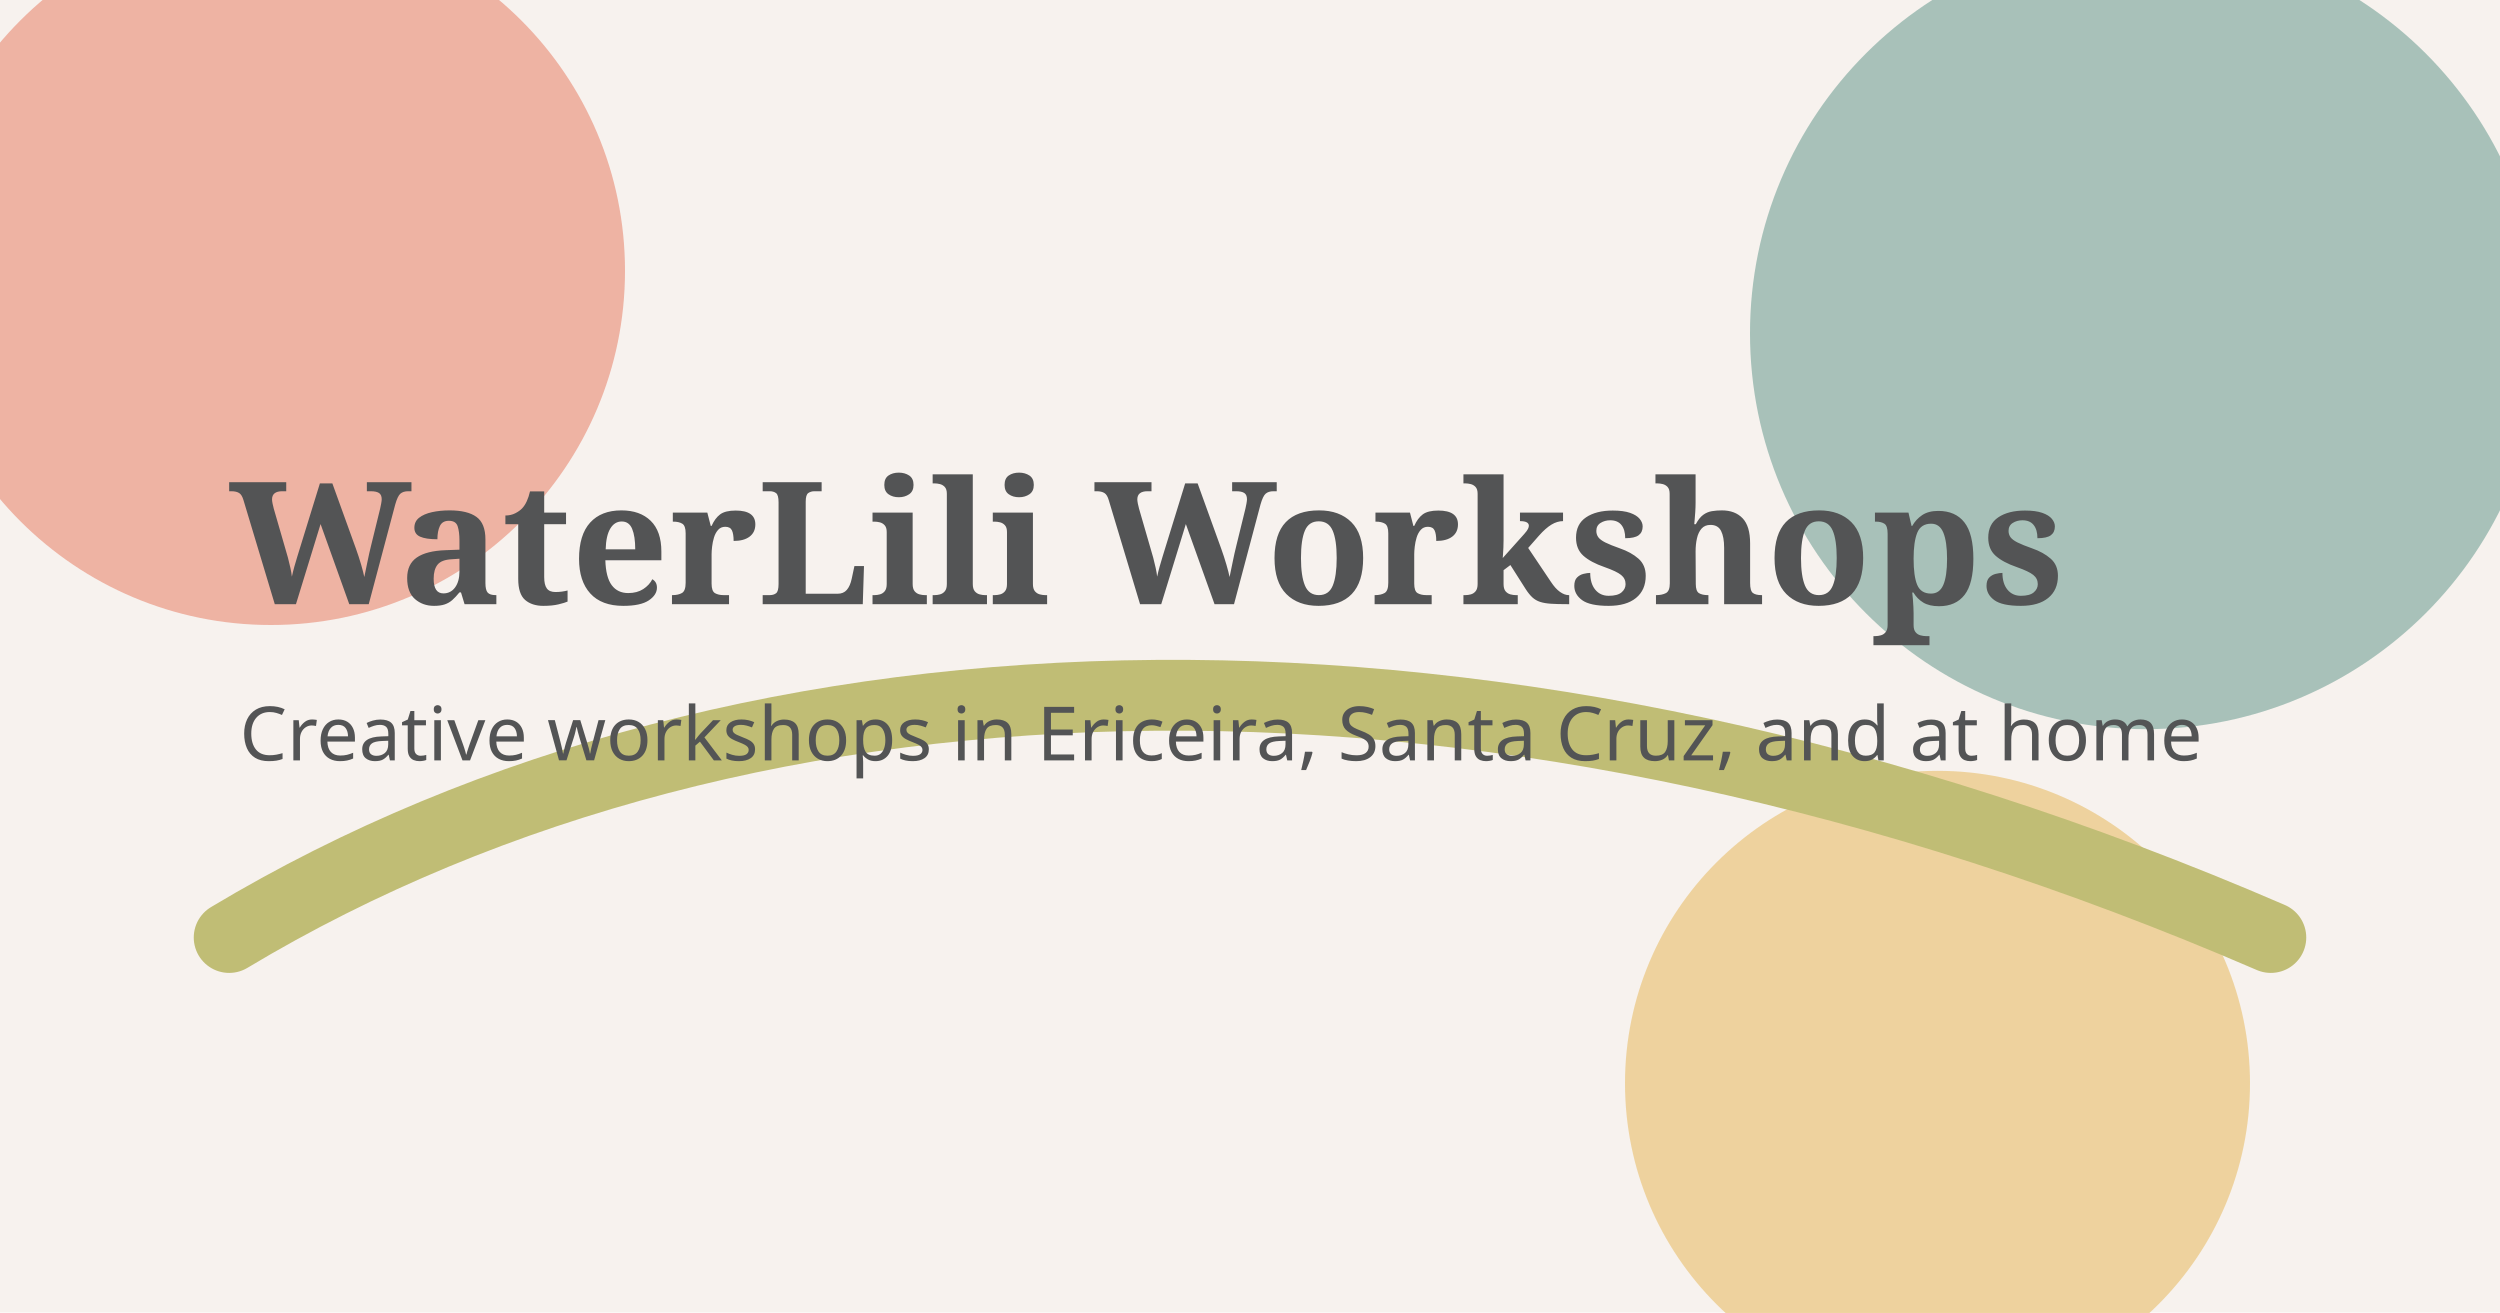
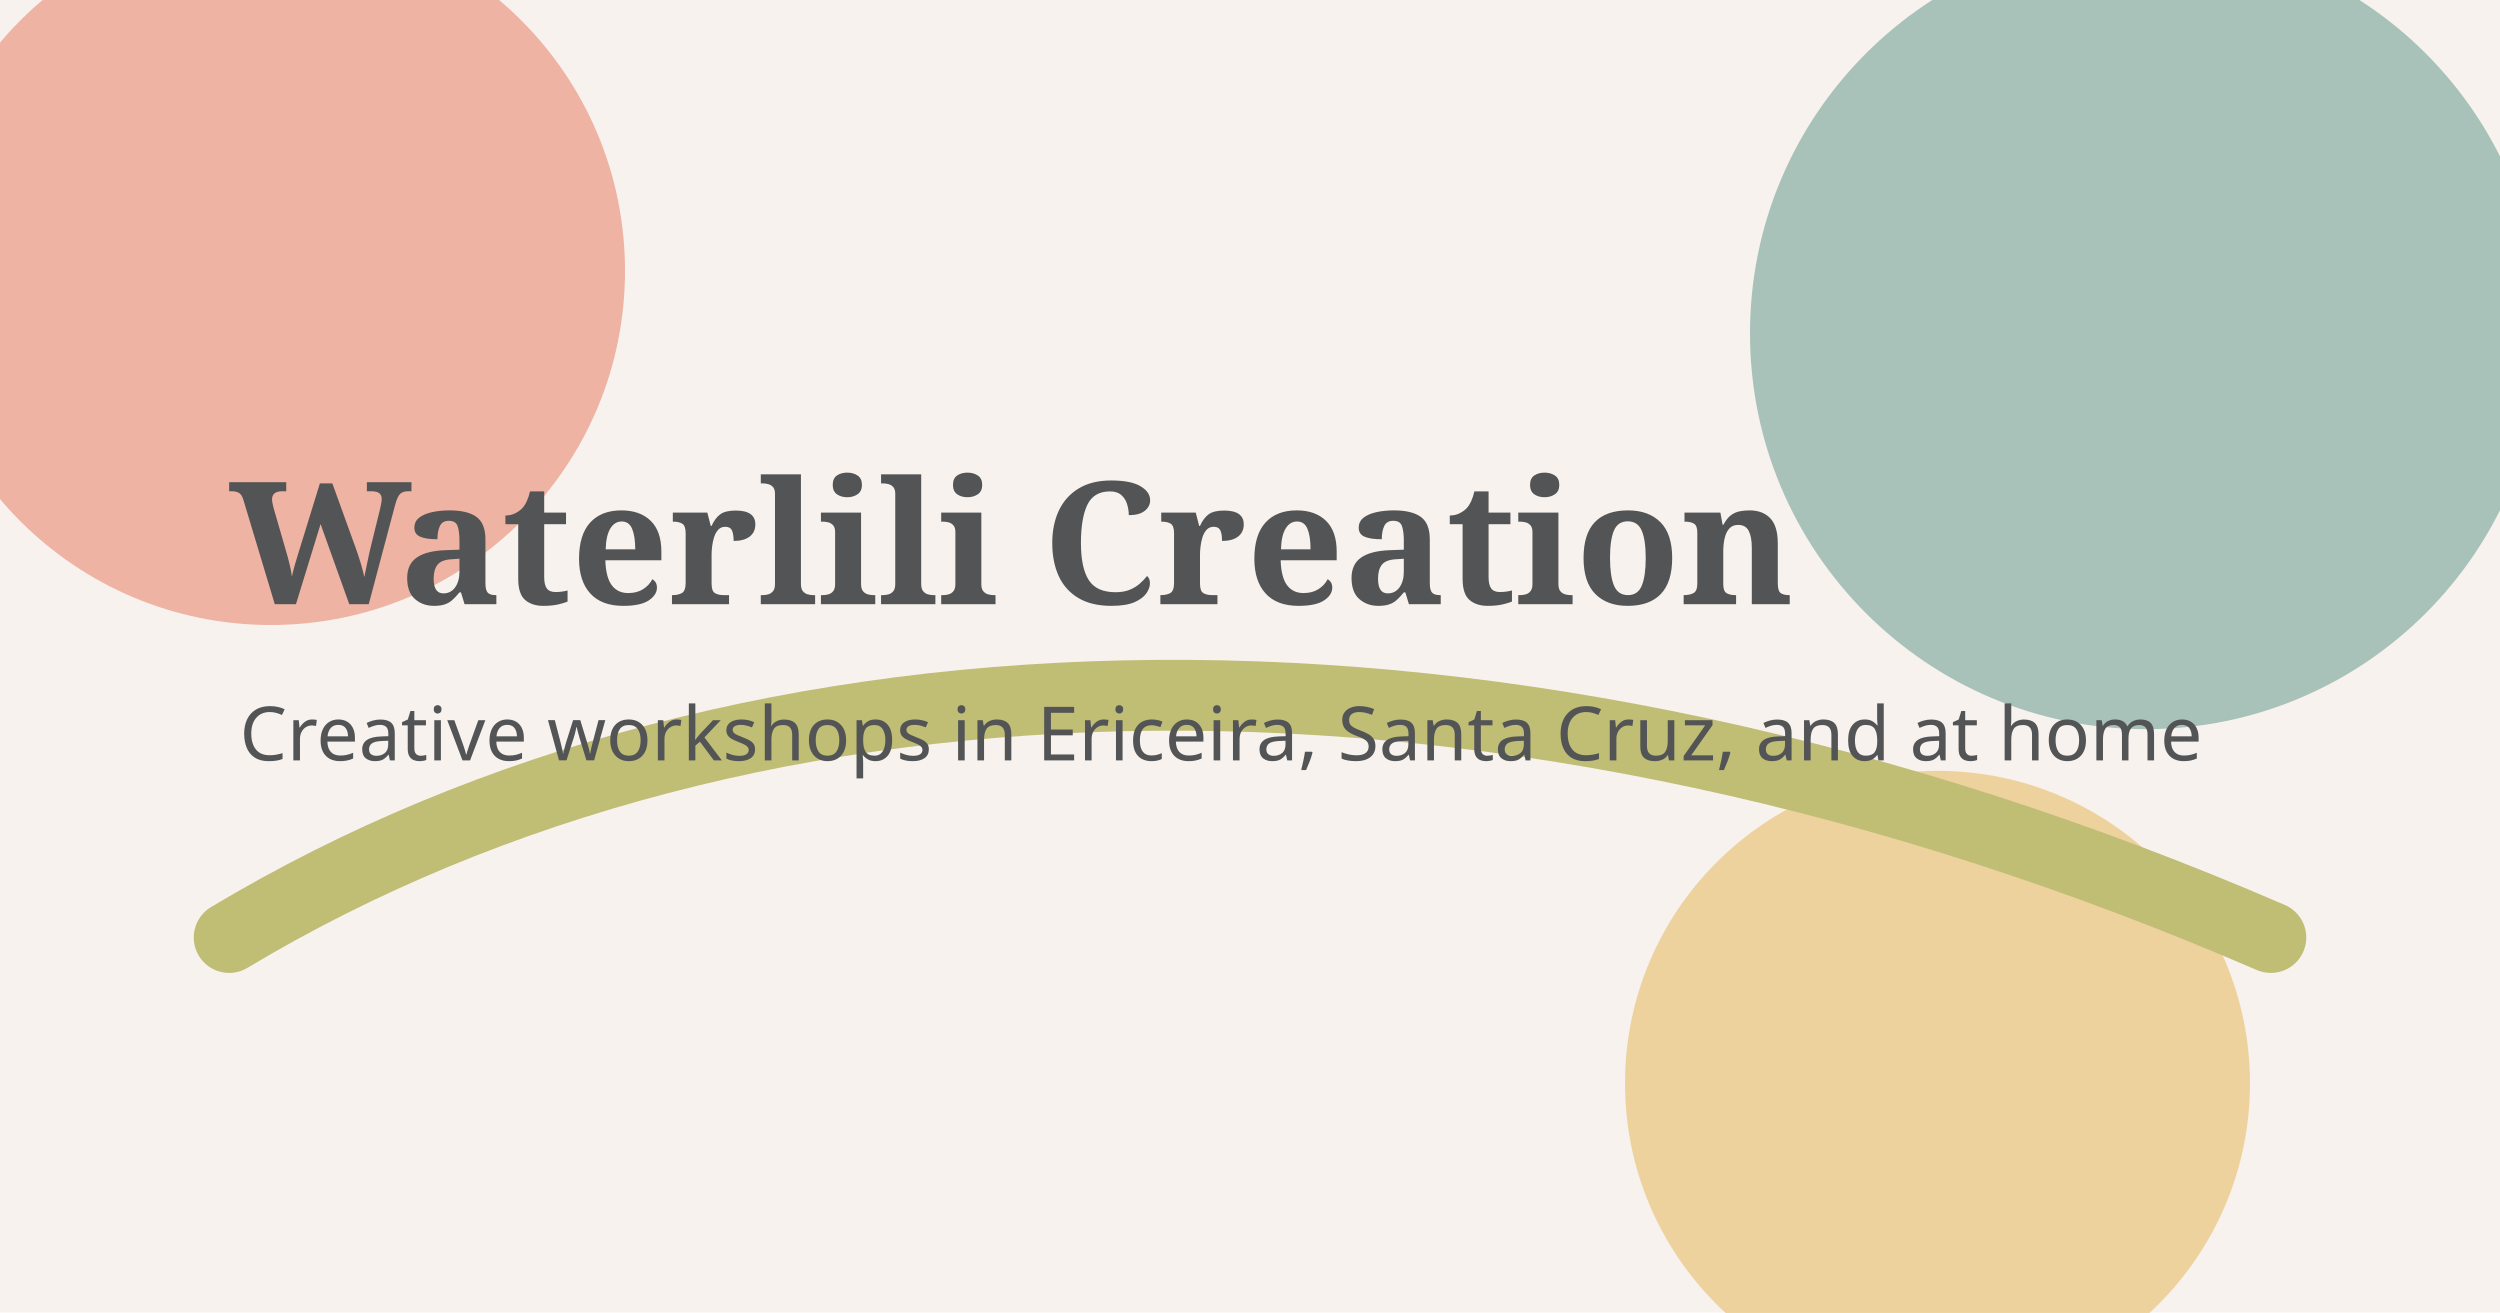
- <svg xmlns="http://www.w3.org/2000/svg" viewBox="0 0 1200 630" role="img" aria-label="WaterLili Workshops">
+ <svg xmlns="http://www.w3.org/2000/svg" viewBox="0 0 1200 630" role="img" aria-label="Waterlili Creation">
  <rect width="1200" height="630" fill="#f7f2ee" />
  <circle cx="130" cy="130" r="170" fill="#eb9d8a" opacity=".75" />
  <circle cx="1030" cy="160" r="190" fill="#89afa5" opacity=".72" />
  <circle cx="930" cy="520" r="150" fill="#eac57c" opacity=".7" />
  <path d="M110 450c250-150 610-160 980 0" fill="none" stroke="#c0bd75" stroke-width="34" stroke-linecap="round" />
-   <text x="110" y="290" fill="#535455" font-family="Georgia, serif" font-size="82" font-weight="700">WaterLili Workshops</text>
+   <text x="110" y="290" fill="#535455" font-family="Georgia, serif" font-size="82" font-weight="700">Waterlili Creation</text>
  <text x="115" y="365" fill="#535455" font-family="Avenir Next, sans-serif" font-size="36">Creative workshops in Ericeira, Santa Cruz, and at home</text>
</svg>
